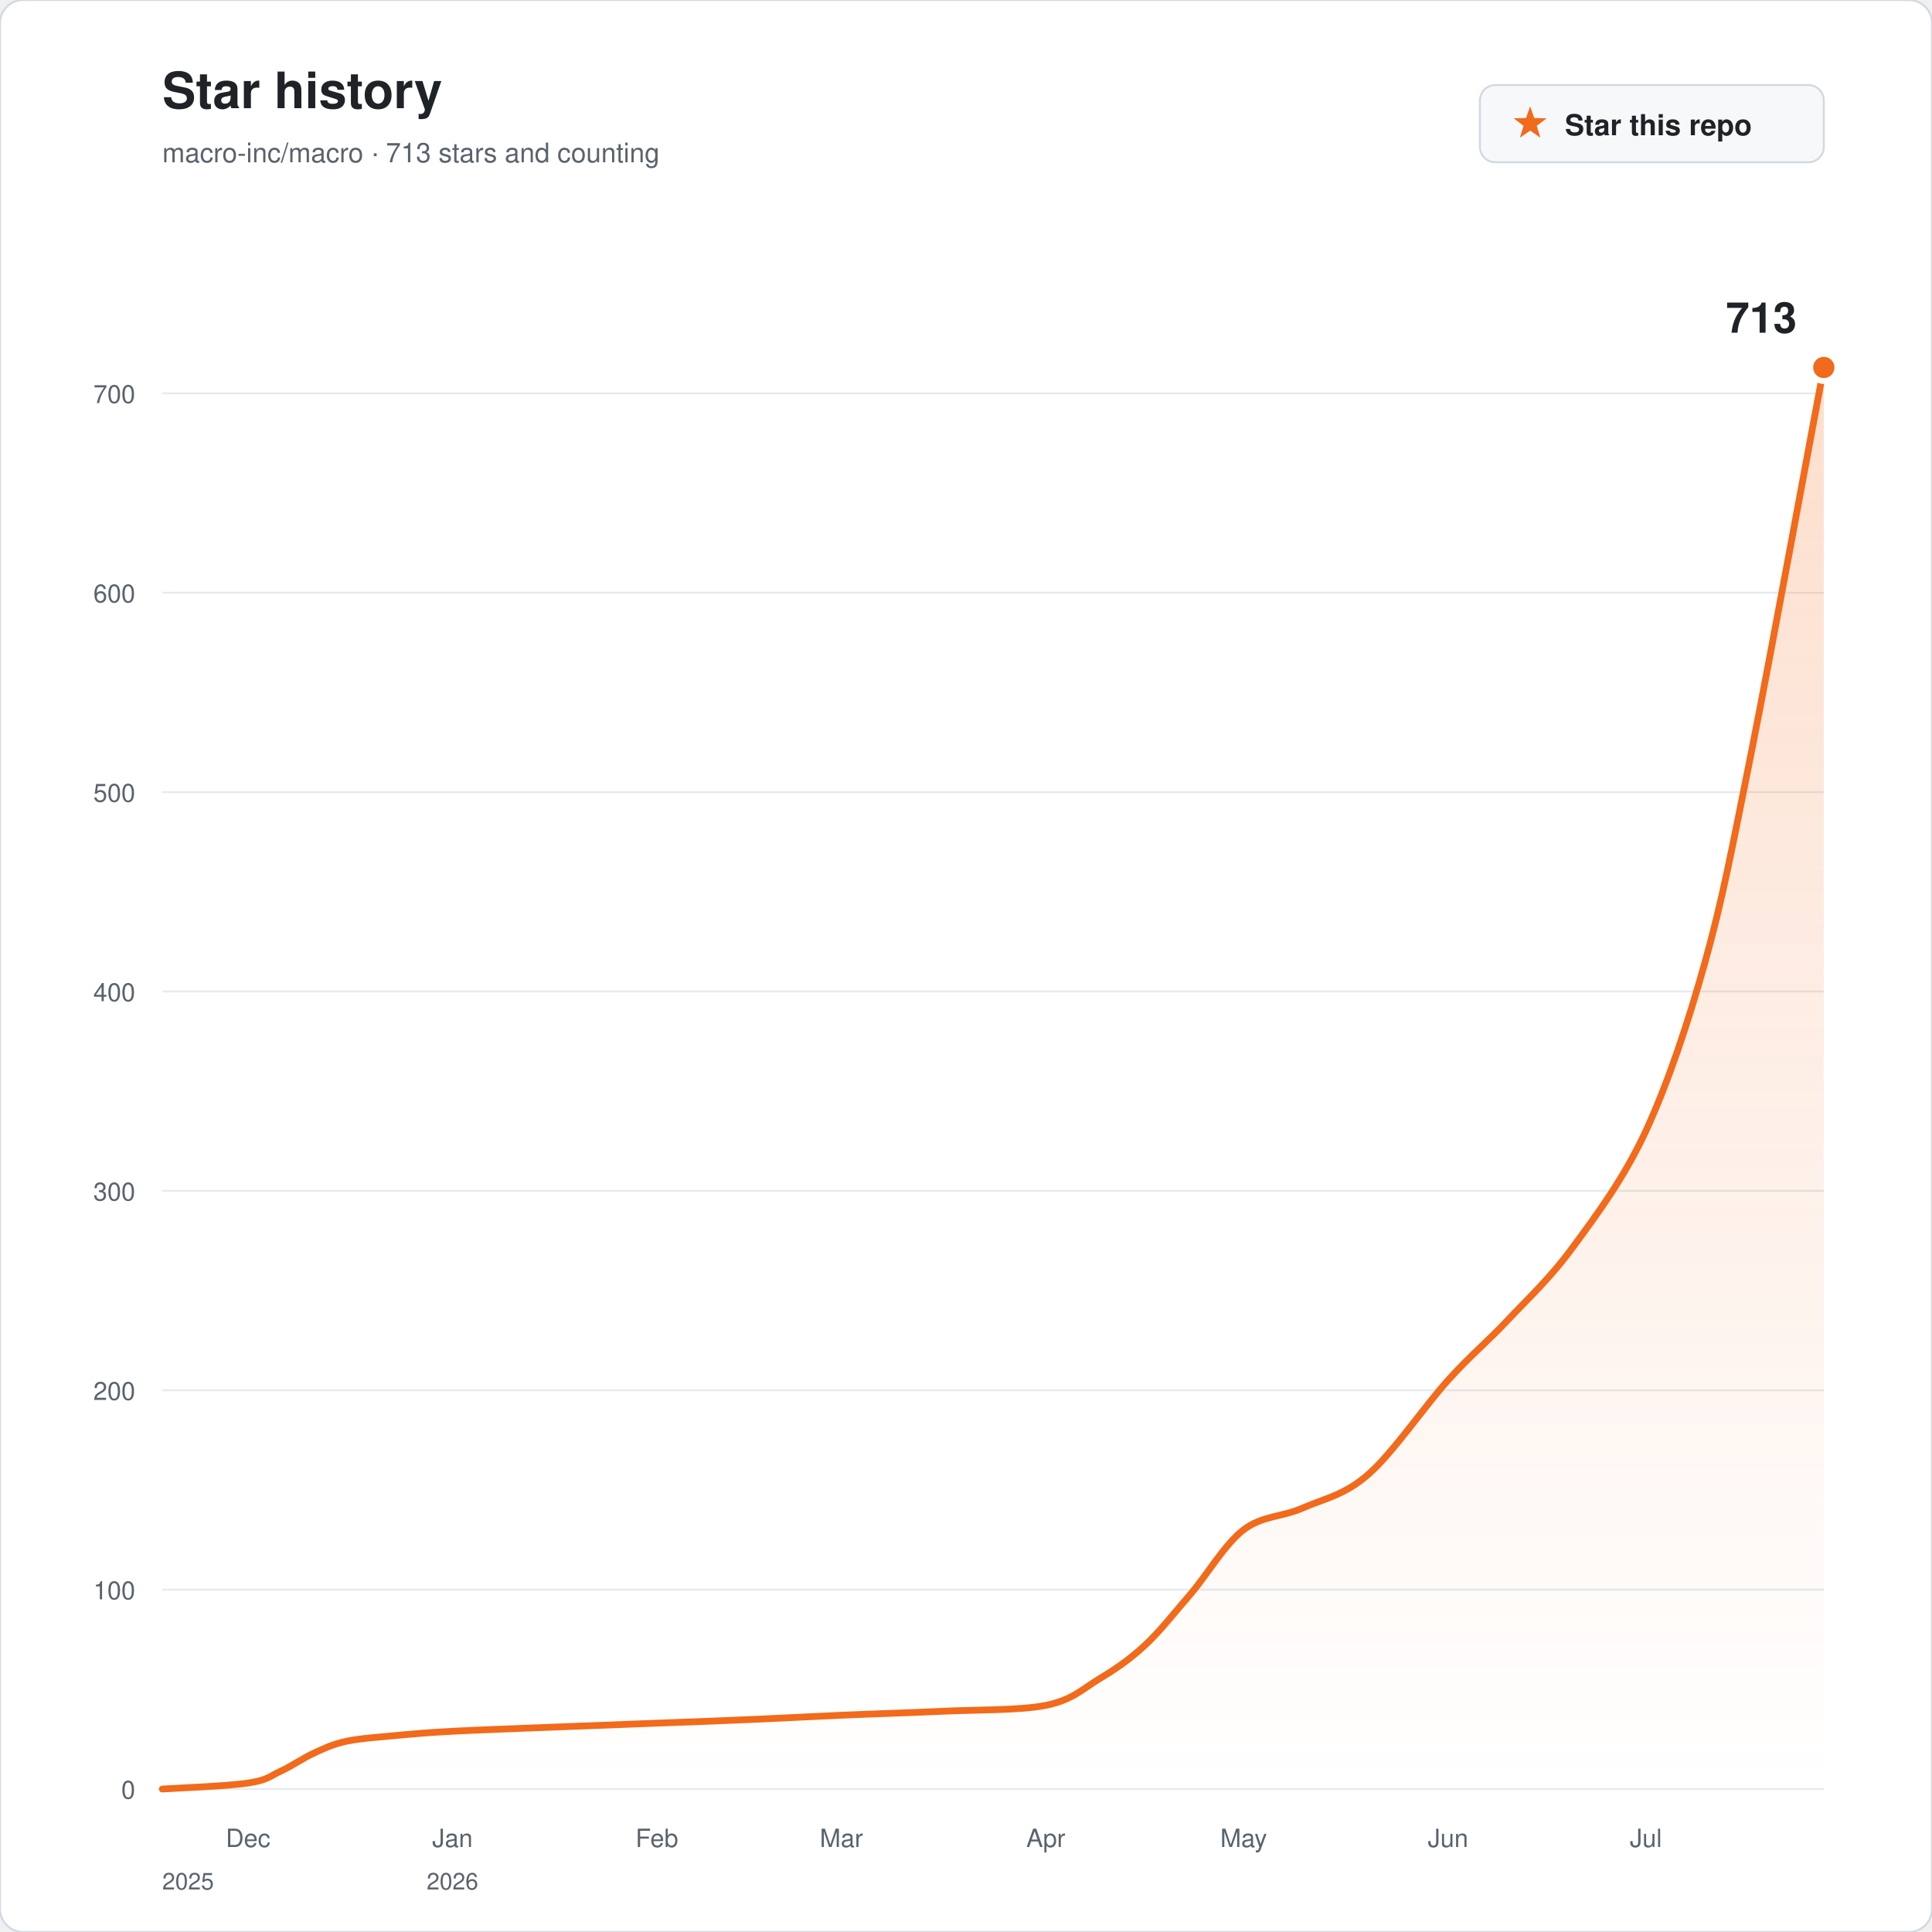
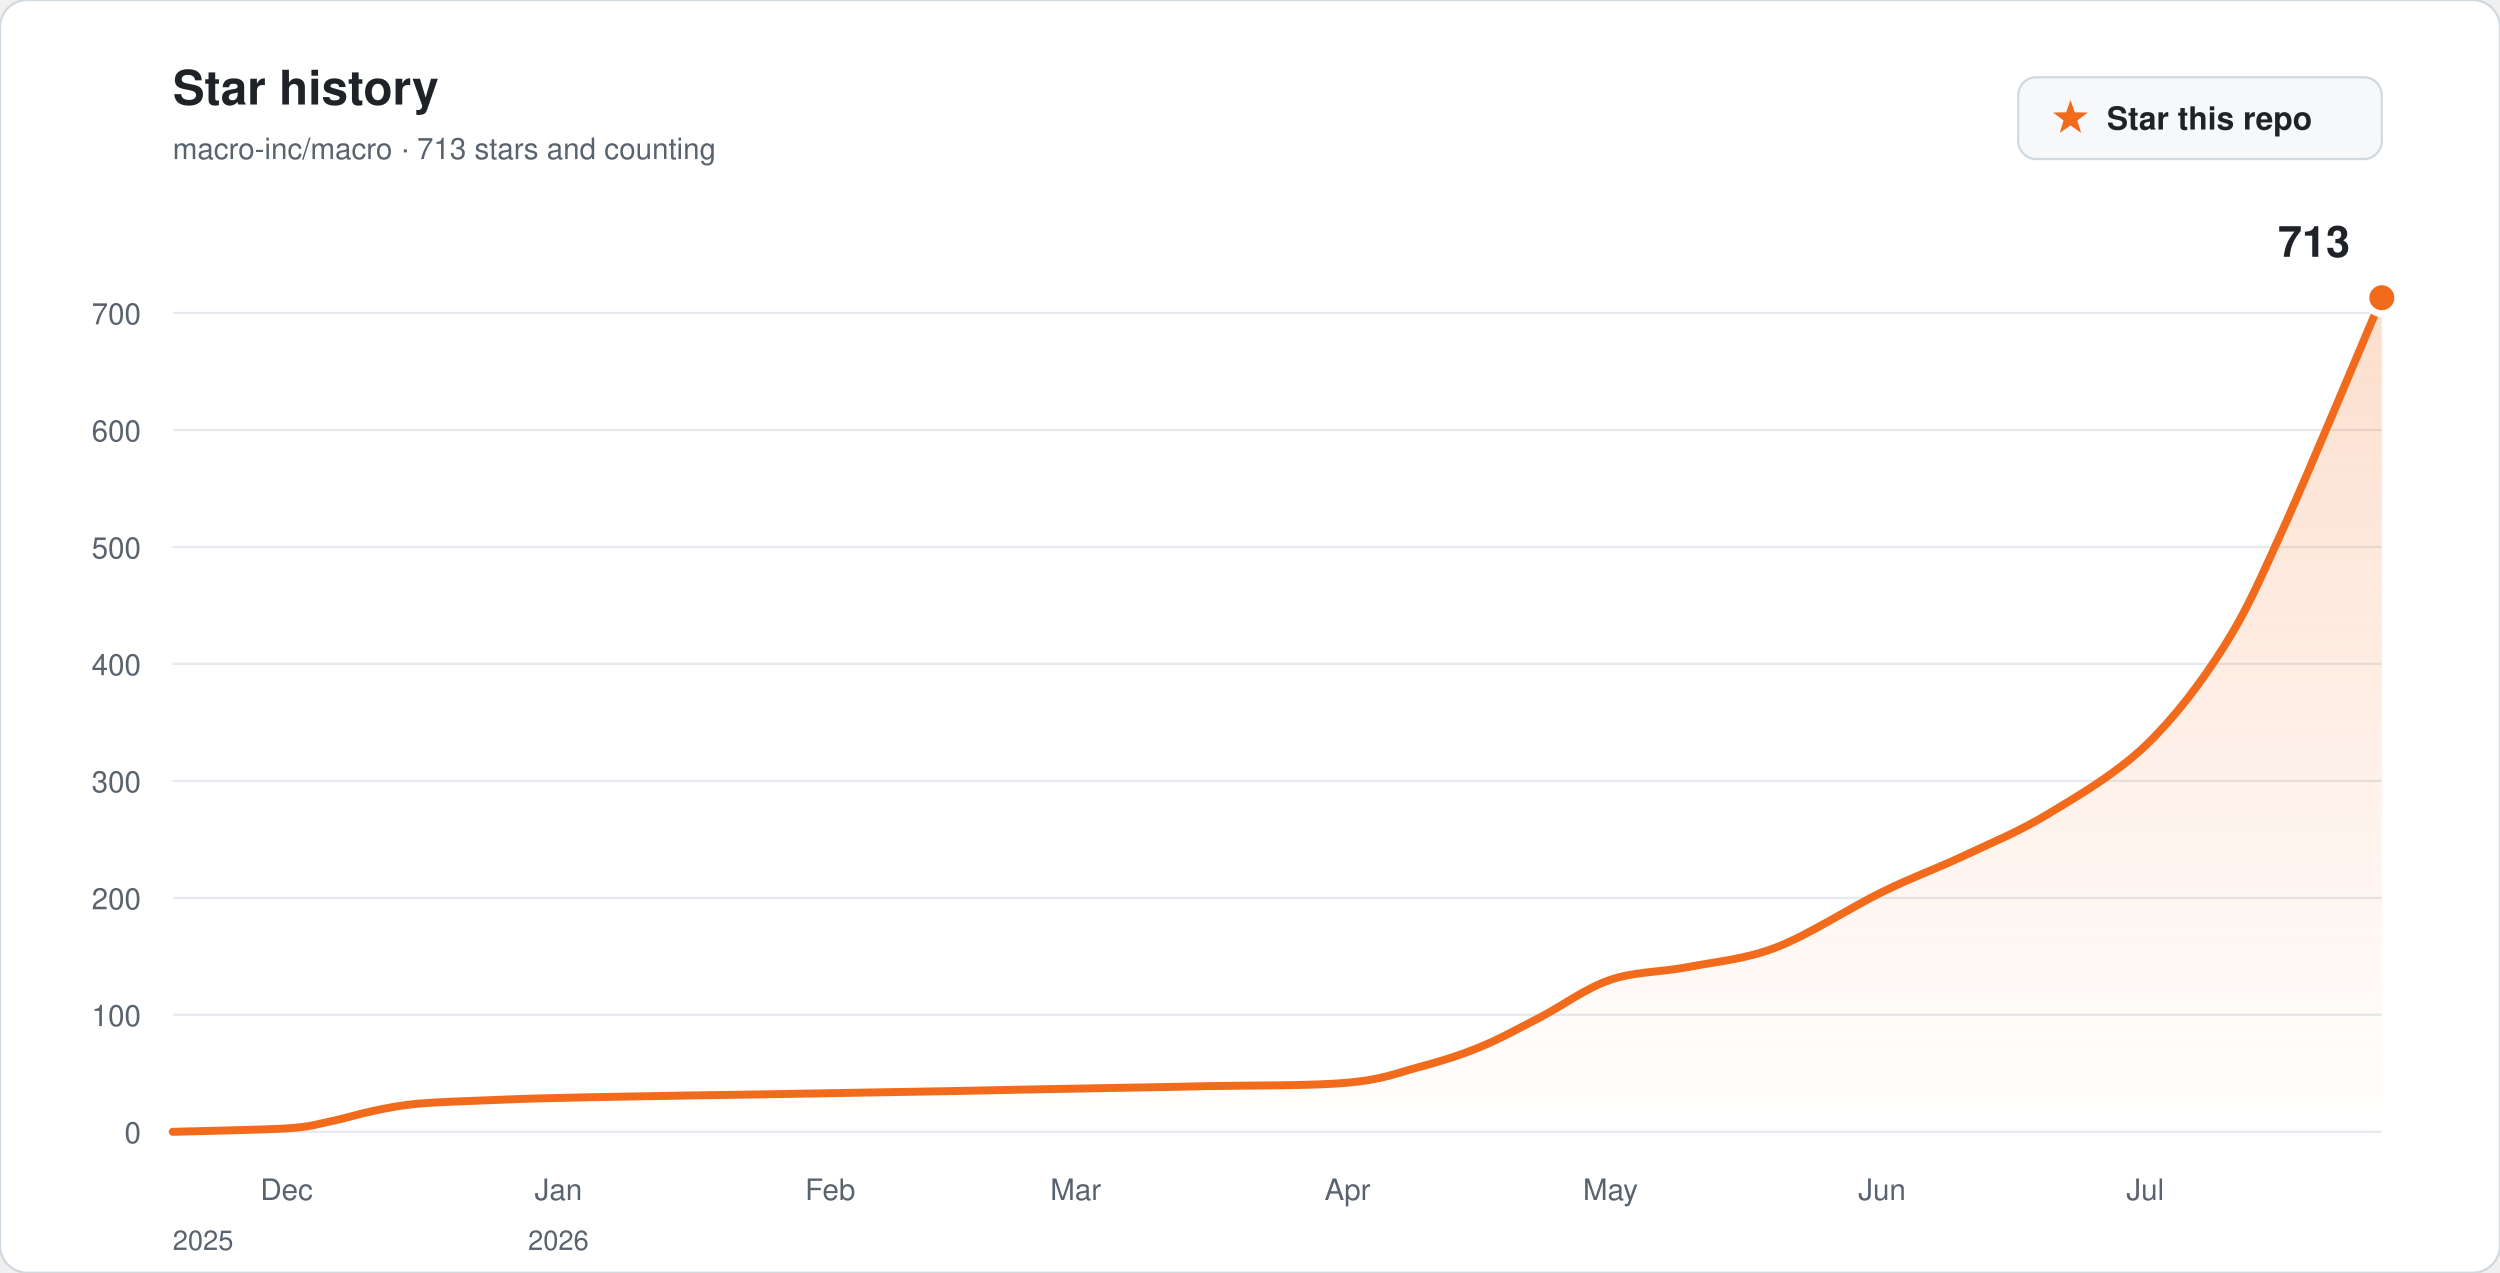
- <svg xmlns="http://www.w3.org/2000/svg" width="1000" height="1000" viewBox="0 0 1000 1000" role="img" aria-label="Macro GitHub star history: 713 stars">
+ <svg xmlns="http://www.w3.org/2000/svg" width="1100" height="560" viewBox="0 0 1100 560" role="img" aria-label="Macro GitHub star history: 713 stars">
  <defs>
    <linearGradient id="g" x1="0" y1="0" x2="0" y2="1">
      <stop offset="0%" stop-color="#f26a1b" stop-opacity="0.22" />
      <stop offset="100%" stop-color="#f26a1b" stop-opacity="0.0" />
    </linearGradient>
  </defs>
-   <rect width="1000" height="1000" rx="12" fill="#ffffff" stroke="#d1d9e0" />
-   <text x="84" y="56" font-family="-apple-system,BlinkMacSystemFont,'Segoe UI',Helvetica,Arial,sans-serif" font-size="26" font-weight="600" fill="#1f2328">Star history</text>
-   <text x="84" y="84" font-family="-apple-system,BlinkMacSystemFont,'Segoe UI',Helvetica,Arial,sans-serif" font-size="14" fill="#59636e">macro-inc/macro · 713 stars and counting</text>
-   <rect x="766" y="44" width="178" height="40" rx="8" fill="#f6f8fa" stroke="#d1d9e0" />
-   <path d="M 792.00,55.00 L 794.12,61.09 L 800.56,61.22 L 795.42,65.11 L 797.29,71.28 L 792.00,67.60 L 786.71,71.28 L 788.58,65.11 L 783.44,61.22 L 789.88,61.09 Z" fill="#f26a1b" />
-   <text x="810" y="70" font-family="-apple-system,BlinkMacSystemFont,'Segoe UI',Helvetica,Arial,sans-serif" font-size="15" font-weight="600" fill="#1f2328">Star this repo</text>
-   <line x1="84" y1="926.0" x2="944" y2="926.0" stroke="#e6eaef" stroke-width="1" />
-   <text x="70" y="931.0" text-anchor="end" font-family="-apple-system,BlinkMacSystemFont,'Segoe UI',Helvetica,Arial,sans-serif" font-size="13" fill="#59636e">0</text>
-   <line x1="84" y1="822.8" x2="944" y2="822.8" stroke="#e6eaef" stroke-width="1" />
-   <text x="70" y="827.8" text-anchor="end" font-family="-apple-system,BlinkMacSystemFont,'Segoe UI',Helvetica,Arial,sans-serif" font-size="13" fill="#59636e">100</text>
-   <line x1="84" y1="719.6" x2="944" y2="719.6" stroke="#e6eaef" stroke-width="1" />
-   <text x="70" y="724.6" text-anchor="end" font-family="-apple-system,BlinkMacSystemFont,'Segoe UI',Helvetica,Arial,sans-serif" font-size="13" fill="#59636e">200</text>
-   <line x1="84" y1="616.4" x2="944" y2="616.4" stroke="#e6eaef" stroke-width="1" />
-   <text x="70" y="621.4" text-anchor="end" font-family="-apple-system,BlinkMacSystemFont,'Segoe UI',Helvetica,Arial,sans-serif" font-size="13" fill="#59636e">300</text>
-   <line x1="84" y1="513.2" x2="944" y2="513.2" stroke="#e6eaef" stroke-width="1" />
-   <text x="70" y="518.2" text-anchor="end" font-family="-apple-system,BlinkMacSystemFont,'Segoe UI',Helvetica,Arial,sans-serif" font-size="13" fill="#59636e">400</text>
-   <line x1="84" y1="410.0" x2="944" y2="410.0" stroke="#e6eaef" stroke-width="1" />
-   <text x="70" y="415.0" text-anchor="end" font-family="-apple-system,BlinkMacSystemFont,'Segoe UI',Helvetica,Arial,sans-serif" font-size="13" fill="#59636e">500</text>
-   <line x1="84" y1="306.8" x2="944" y2="306.8" stroke="#e6eaef" stroke-width="1" />
-   <text x="70" y="311.8" text-anchor="end" font-family="-apple-system,BlinkMacSystemFont,'Segoe UI',Helvetica,Arial,sans-serif" font-size="13" fill="#59636e">600</text>
-   <line x1="84" y1="203.6" x2="944" y2="203.6" stroke="#e6eaef" stroke-width="1" />
-   <text x="70" y="208.6" text-anchor="end" font-family="-apple-system,BlinkMacSystemFont,'Segoe UI',Helvetica,Arial,sans-serif" font-size="13" fill="#59636e">700</text>
-   <text x="128.4" y="956" text-anchor="middle" font-family="-apple-system,BlinkMacSystemFont,'Segoe UI',Helvetica,Arial,sans-serif" font-size="13" fill="#59636e">Dec</text>
-   <text x="234.2" y="956" text-anchor="middle" font-family="-apple-system,BlinkMacSystemFont,'Segoe UI',Helvetica,Arial,sans-serif" font-size="13" fill="#59636e">Jan</text>
-   <text x="340.0" y="956" text-anchor="middle" font-family="-apple-system,BlinkMacSystemFont,'Segoe UI',Helvetica,Arial,sans-serif" font-size="13" fill="#59636e">Feb</text>
-   <text x="435.5" y="956" text-anchor="middle" font-family="-apple-system,BlinkMacSystemFont,'Segoe UI',Helvetica,Arial,sans-serif" font-size="13" fill="#59636e">Mar</text>
-   <text x="541.3" y="956" text-anchor="middle" font-family="-apple-system,BlinkMacSystemFont,'Segoe UI',Helvetica,Arial,sans-serif" font-size="13" fill="#59636e">Apr</text>
-   <text x="643.7" y="956" text-anchor="middle" font-family="-apple-system,BlinkMacSystemFont,'Segoe UI',Helvetica,Arial,sans-serif" font-size="13" fill="#59636e">May</text>
-   <text x="749.5" y="956" text-anchor="middle" font-family="-apple-system,BlinkMacSystemFont,'Segoe UI',Helvetica,Arial,sans-serif" font-size="13" fill="#59636e">Jun</text>
-   <text x="851.9" y="956" text-anchor="middle" font-family="-apple-system,BlinkMacSystemFont,'Segoe UI',Helvetica,Arial,sans-serif" font-size="13" fill="#59636e">Jul</text>
-   <text x="84.0" y="978" font-family="-apple-system,BlinkMacSystemFont,'Segoe UI',Helvetica,Arial,sans-serif" font-size="12" fill="#59636e">2025</text>
-   <text x="234.2" y="978" text-anchor="middle" font-family="-apple-system,BlinkMacSystemFont,'Segoe UI',Helvetica,Arial,sans-serif" font-size="12" fill="#59636e">2026</text>
-   <path d="M 84.0 926.0 C 91.4 925.5, 118.1 924.5, 128.4 922.9 C 138.6 921.4, 139.7 919.3, 145.4 916.7 C 151.1 914.1, 156.8 910.0, 162.5 907.4 C 168.2 904.8, 172.2 902.8, 179.6 901.2 C 186.9 899.7, 197.8 899.0, 206.9 898.1 C 216.0 897.3, 221.1 896.8, 234.2 896.1 C 247.2 895.4, 267.7 894.7, 285.3 894.0 C 303.0 893.3, 322.3 892.6, 340.0 891.9 C 357.6 891.3, 375.2 890.6, 391.1 889.9 C 407.1 889.2, 419.6 888.5, 435.5 887.8 C 451.4 887.1, 469.1 886.6, 486.7 885.8 C 504.3 884.9, 527.7 885.4, 541.3 882.7 C 555.0 879.9, 560.1 874.4, 568.6 869.2 C 577.1 864.1, 584.5 859.1, 592.5 851.7 C 600.5 844.3, 607.8 834.8, 616.4 824.9 C 624.9 814.9, 634.0 799.2, 643.7 791.8 C 653.4 784.4, 663.6 785.3, 674.4 780.5 C 685.2 775.7, 696.0 774.0, 708.5 762.9 C 721.0 751.9, 737.5 727.7, 749.5 714.4 C 761.4 701.2, 769.4 695.0, 780.2 683.5 C 791.0 672.0, 802.4 661.6, 814.3 645.3 C 826.3 629.0, 840.5 610.0, 851.9 585.4 C 863.2 560.8, 873.5 530.4, 882.6 497.7 C 891.7 465.0, 896.2 440.6, 906.5 389.4 C 916.7 338.1, 937.7 223.4, 944.0 190.2 L 944.0 926 L 84.0 926 Z" fill="url(#g)" />
-   <path d="M 84.0 926.0 C 91.4 925.5, 118.1 924.5, 128.4 922.9 C 138.6 921.4, 139.7 919.3, 145.4 916.7 C 151.1 914.1, 156.8 910.0, 162.5 907.4 C 168.2 904.8, 172.2 902.8, 179.6 901.2 C 186.9 899.7, 197.8 899.0, 206.9 898.1 C 216.0 897.3, 221.1 896.8, 234.2 896.1 C 247.2 895.4, 267.7 894.7, 285.3 894.0 C 303.0 893.3, 322.3 892.6, 340.0 891.9 C 357.6 891.3, 375.2 890.6, 391.1 889.9 C 407.1 889.2, 419.6 888.5, 435.5 887.8 C 451.4 887.1, 469.1 886.6, 486.7 885.8 C 504.3 884.9, 527.7 885.4, 541.3 882.7 C 555.0 879.9, 560.1 874.4, 568.6 869.2 C 577.1 864.1, 584.5 859.1, 592.5 851.7 C 600.5 844.3, 607.8 834.8, 616.4 824.9 C 624.9 814.9, 634.0 799.2, 643.7 791.8 C 653.4 784.4, 663.6 785.3, 674.4 780.5 C 685.2 775.7, 696.0 774.0, 708.5 762.9 C 721.0 751.9, 737.5 727.7, 749.5 714.4 C 761.4 701.2, 769.4 695.0, 780.2 683.5 C 791.0 672.0, 802.4 661.6, 814.3 645.3 C 826.3 629.0, 840.5 610.0, 851.9 585.4 C 863.2 560.8, 873.5 530.4, 882.6 497.7 C 891.7 465.0, 896.2 440.6, 906.5 389.4 C 916.7 338.1, 937.7 223.4, 944.0 190.2" fill="none" stroke="#f26a1b" stroke-width="3.5" stroke-linecap="round" stroke-linejoin="round" />
-   <circle cx="944.0" cy="190.2" r="7" fill="#f26a1b" stroke="#ffffff" stroke-width="3" />
-   <text x="930.0" y="172.2" text-anchor="end" font-family="-apple-system,BlinkMacSystemFont,'Segoe UI',Helvetica,Arial,sans-serif" font-size="22" font-weight="700" fill="#1f2328">713</text>
+   <rect width="1100" height="560" rx="12" fill="#ffffff" stroke="#d1d9e0" />
+   <text x="76" y="46" font-family="-apple-system,BlinkMacSystemFont,'Segoe UI',Helvetica,Arial,sans-serif" font-size="21" font-weight="600" fill="#1f2328">Star history</text>
+   <text x="76" y="70" font-family="-apple-system,BlinkMacSystemFont,'Segoe UI',Helvetica,Arial,sans-serif" font-size="13" fill="#59636e">macro-inc/macro · 713 stars and counting</text>
+   <rect x="888" y="34" width="160" height="36" rx="8" fill="#f6f8fa" stroke="#d1d9e0" />
+   <path d="M 911.00,44.00 L 912.88,49.41 L 918.61,49.53 L 914.04,52.99 L 915.70,58.47 L 911.00,55.20 L 906.30,58.47 L 907.96,52.99 L 903.39,49.53 L 909.12,49.41 Z" fill="#f26a1b" />
+   <text x="927" y="57" font-family="-apple-system,BlinkMacSystemFont,'Segoe UI',Helvetica,Arial,sans-serif" font-size="14" font-weight="600" fill="#1f2328">Star this repo</text>
+   <line x1="76" y1="498.0" x2="1048" y2="498.0" stroke="#e6eaef" stroke-width="1" />
+   <text x="62" y="503.0" text-anchor="end" font-family="-apple-system,BlinkMacSystemFont,'Segoe UI',Helvetica,Arial,sans-serif" font-size="13" fill="#59636e">0</text>
+   <line x1="76" y1="446.5" x2="1048" y2="446.5" stroke="#e6eaef" stroke-width="1" />
+   <text x="62" y="451.5" text-anchor="end" font-family="-apple-system,BlinkMacSystemFont,'Segoe UI',Helvetica,Arial,sans-serif" font-size="13" fill="#59636e">100</text>
+   <line x1="76" y1="395.1" x2="1048" y2="395.1" stroke="#e6eaef" stroke-width="1" />
+   <text x="62" y="400.1" text-anchor="end" font-family="-apple-system,BlinkMacSystemFont,'Segoe UI',Helvetica,Arial,sans-serif" font-size="13" fill="#59636e">200</text>
+   <line x1="76" y1="343.6" x2="1048" y2="343.6" stroke="#e6eaef" stroke-width="1" />
+   <text x="62" y="348.6" text-anchor="end" font-family="-apple-system,BlinkMacSystemFont,'Segoe UI',Helvetica,Arial,sans-serif" font-size="13" fill="#59636e">300</text>
+   <line x1="76" y1="292.1" x2="1048" y2="292.1" stroke="#e6eaef" stroke-width="1" />
+   <text x="62" y="297.1" text-anchor="end" font-family="-apple-system,BlinkMacSystemFont,'Segoe UI',Helvetica,Arial,sans-serif" font-size="13" fill="#59636e">400</text>
+   <line x1="76" y1="240.7" x2="1048" y2="240.7" stroke="#e6eaef" stroke-width="1" />
+   <text x="62" y="245.7" text-anchor="end" font-family="-apple-system,BlinkMacSystemFont,'Segoe UI',Helvetica,Arial,sans-serif" font-size="13" fill="#59636e">500</text>
+   <line x1="76" y1="189.2" x2="1048" y2="189.2" stroke="#e6eaef" stroke-width="1" />
+   <text x="62" y="194.2" text-anchor="end" font-family="-apple-system,BlinkMacSystemFont,'Segoe UI',Helvetica,Arial,sans-serif" font-size="13" fill="#59636e">600</text>
+   <line x1="76" y1="137.7" x2="1048" y2="137.7" stroke="#e6eaef" stroke-width="1" />
+   <text x="62" y="142.7" text-anchor="end" font-family="-apple-system,BlinkMacSystemFont,'Segoe UI',Helvetica,Arial,sans-serif" font-size="13" fill="#59636e">700</text>
+   <text x="126.1" y="528" text-anchor="middle" font-family="-apple-system,BlinkMacSystemFont,'Segoe UI',Helvetica,Arial,sans-serif" font-size="13" fill="#59636e">Dec</text>
+   <text x="245.7" y="528" text-anchor="middle" font-family="-apple-system,BlinkMacSystemFont,'Segoe UI',Helvetica,Arial,sans-serif" font-size="13" fill="#59636e">Jan</text>
+   <text x="365.3" y="528" text-anchor="middle" font-family="-apple-system,BlinkMacSystemFont,'Segoe UI',Helvetica,Arial,sans-serif" font-size="13" fill="#59636e">Feb</text>
+   <text x="473.3" y="528" text-anchor="middle" font-family="-apple-system,BlinkMacSystemFont,'Segoe UI',Helvetica,Arial,sans-serif" font-size="13" fill="#59636e">Mar</text>
+   <text x="592.9" y="528" text-anchor="middle" font-family="-apple-system,BlinkMacSystemFont,'Segoe UI',Helvetica,Arial,sans-serif" font-size="13" fill="#59636e">Apr</text>
+   <text x="708.6" y="528" text-anchor="middle" font-family="-apple-system,BlinkMacSystemFont,'Segoe UI',Helvetica,Arial,sans-serif" font-size="13" fill="#59636e">May</text>
+   <text x="828.1" y="528" text-anchor="middle" font-family="-apple-system,BlinkMacSystemFont,'Segoe UI',Helvetica,Arial,sans-serif" font-size="13" fill="#59636e">Jun</text>
+   <text x="943.9" y="528" text-anchor="middle" font-family="-apple-system,BlinkMacSystemFont,'Segoe UI',Helvetica,Arial,sans-serif" font-size="13" fill="#59636e">Jul</text>
+   <text x="76.0" y="550" font-family="-apple-system,BlinkMacSystemFont,'Segoe UI',Helvetica,Arial,sans-serif" font-size="12" fill="#59636e">2025</text>
+   <text x="245.7" y="550" text-anchor="middle" font-family="-apple-system,BlinkMacSystemFont,'Segoe UI',Helvetica,Arial,sans-serif" font-size="12" fill="#59636e">2026</text>
+   <path d="M 76.0 498.0 C 84.4 497.7, 114.6 497.2, 126.1 496.5 C 137.7 495.7, 139.0 494.7, 145.4 493.4 C 151.9 492.1, 158.3 490.0, 164.7 488.7 C 171.1 487.4, 175.6 486.4, 184.0 485.6 C 192.4 484.9, 204.6 484.5, 214.9 484.1 C 225.1 483.7, 230.9 483.4, 245.7 483.1 C 260.5 482.7, 283.6 482.4, 303.6 482.0 C 323.5 481.7, 345.4 481.4, 365.3 481.0 C 385.2 480.7, 405.1 480.3, 423.1 480.0 C 441.1 479.6, 455.3 479.3, 473.3 479.0 C 491.3 478.6, 511.2 478.4, 531.1 477.9 C 551.1 477.5, 577.4 477.8, 592.9 476.4 C 608.3 475.0, 614.1 472.3, 623.7 469.7 C 633.4 467.1, 641.7 464.6, 650.7 460.9 C 659.7 457.3, 668.1 452.5, 677.7 447.6 C 687.4 442.6, 697.6 434.8, 708.6 431.1 C 719.5 427.4, 731.1 427.8, 743.3 425.4 C 755.5 423.0, 767.7 422.2, 781.9 416.7 C 796.0 411.2, 814.6 399.1, 828.1 392.5 C 841.6 385.9, 850.6 382.8, 862.9 377.1 C 875.1 371.3, 887.9 366.2, 901.4 358.0 C 914.9 349.9, 931.0 340.4, 943.9 328.2 C 956.7 315.9, 968.3 300.7, 978.6 284.4 C 988.9 268.1, 994.0 255.9, 1005.6 230.4 C 1017.1 204.8, 1040.9 147.6, 1048.0 131.0 L 1048.0 498 L 76.0 498 Z" fill="url(#g)" />
+   <path d="M 76.0 498.0 C 84.4 497.7, 114.6 497.2, 126.1 496.5 C 137.7 495.7, 139.0 494.7, 145.4 493.4 C 151.9 492.1, 158.3 490.0, 164.7 488.7 C 171.1 487.4, 175.6 486.4, 184.0 485.6 C 192.4 484.9, 204.6 484.5, 214.9 484.1 C 225.1 483.7, 230.9 483.4, 245.7 483.1 C 260.5 482.7, 283.6 482.4, 303.6 482.0 C 323.5 481.7, 345.4 481.4, 365.3 481.0 C 385.2 480.7, 405.1 480.3, 423.1 480.0 C 441.1 479.6, 455.3 479.3, 473.3 479.0 C 491.3 478.6, 511.2 478.4, 531.1 477.9 C 551.1 477.5, 577.4 477.8, 592.9 476.4 C 608.3 475.0, 614.1 472.3, 623.7 469.7 C 633.4 467.1, 641.7 464.6, 650.7 460.9 C 659.7 457.3, 668.1 452.5, 677.7 447.6 C 687.4 442.6, 697.6 434.8, 708.6 431.1 C 719.5 427.4, 731.1 427.8, 743.3 425.4 C 755.5 423.0, 767.7 422.2, 781.9 416.7 C 796.0 411.2, 814.6 399.1, 828.1 392.5 C 841.6 385.9, 850.6 382.8, 862.9 377.1 C 875.1 371.3, 887.9 366.2, 901.4 358.0 C 914.9 349.9, 931.0 340.4, 943.9 328.2 C 956.7 315.9, 968.3 300.7, 978.6 284.4 C 988.9 268.1, 994.0 255.9, 1005.6 230.4 C 1017.1 204.8, 1040.9 147.6, 1048.0 131.0" fill="none" stroke="#f26a1b" stroke-width="3.5" stroke-linecap="round" stroke-linejoin="round" />
+   <circle cx="1048.0" cy="131.0" r="7" fill="#f26a1b" stroke="#ffffff" stroke-width="3" />
+   <text x="1034.0" y="113.0" text-anchor="end" font-family="-apple-system,BlinkMacSystemFont,'Segoe UI',Helvetica,Arial,sans-serif" font-size="19" font-weight="700" fill="#1f2328">713</text>
</svg>
